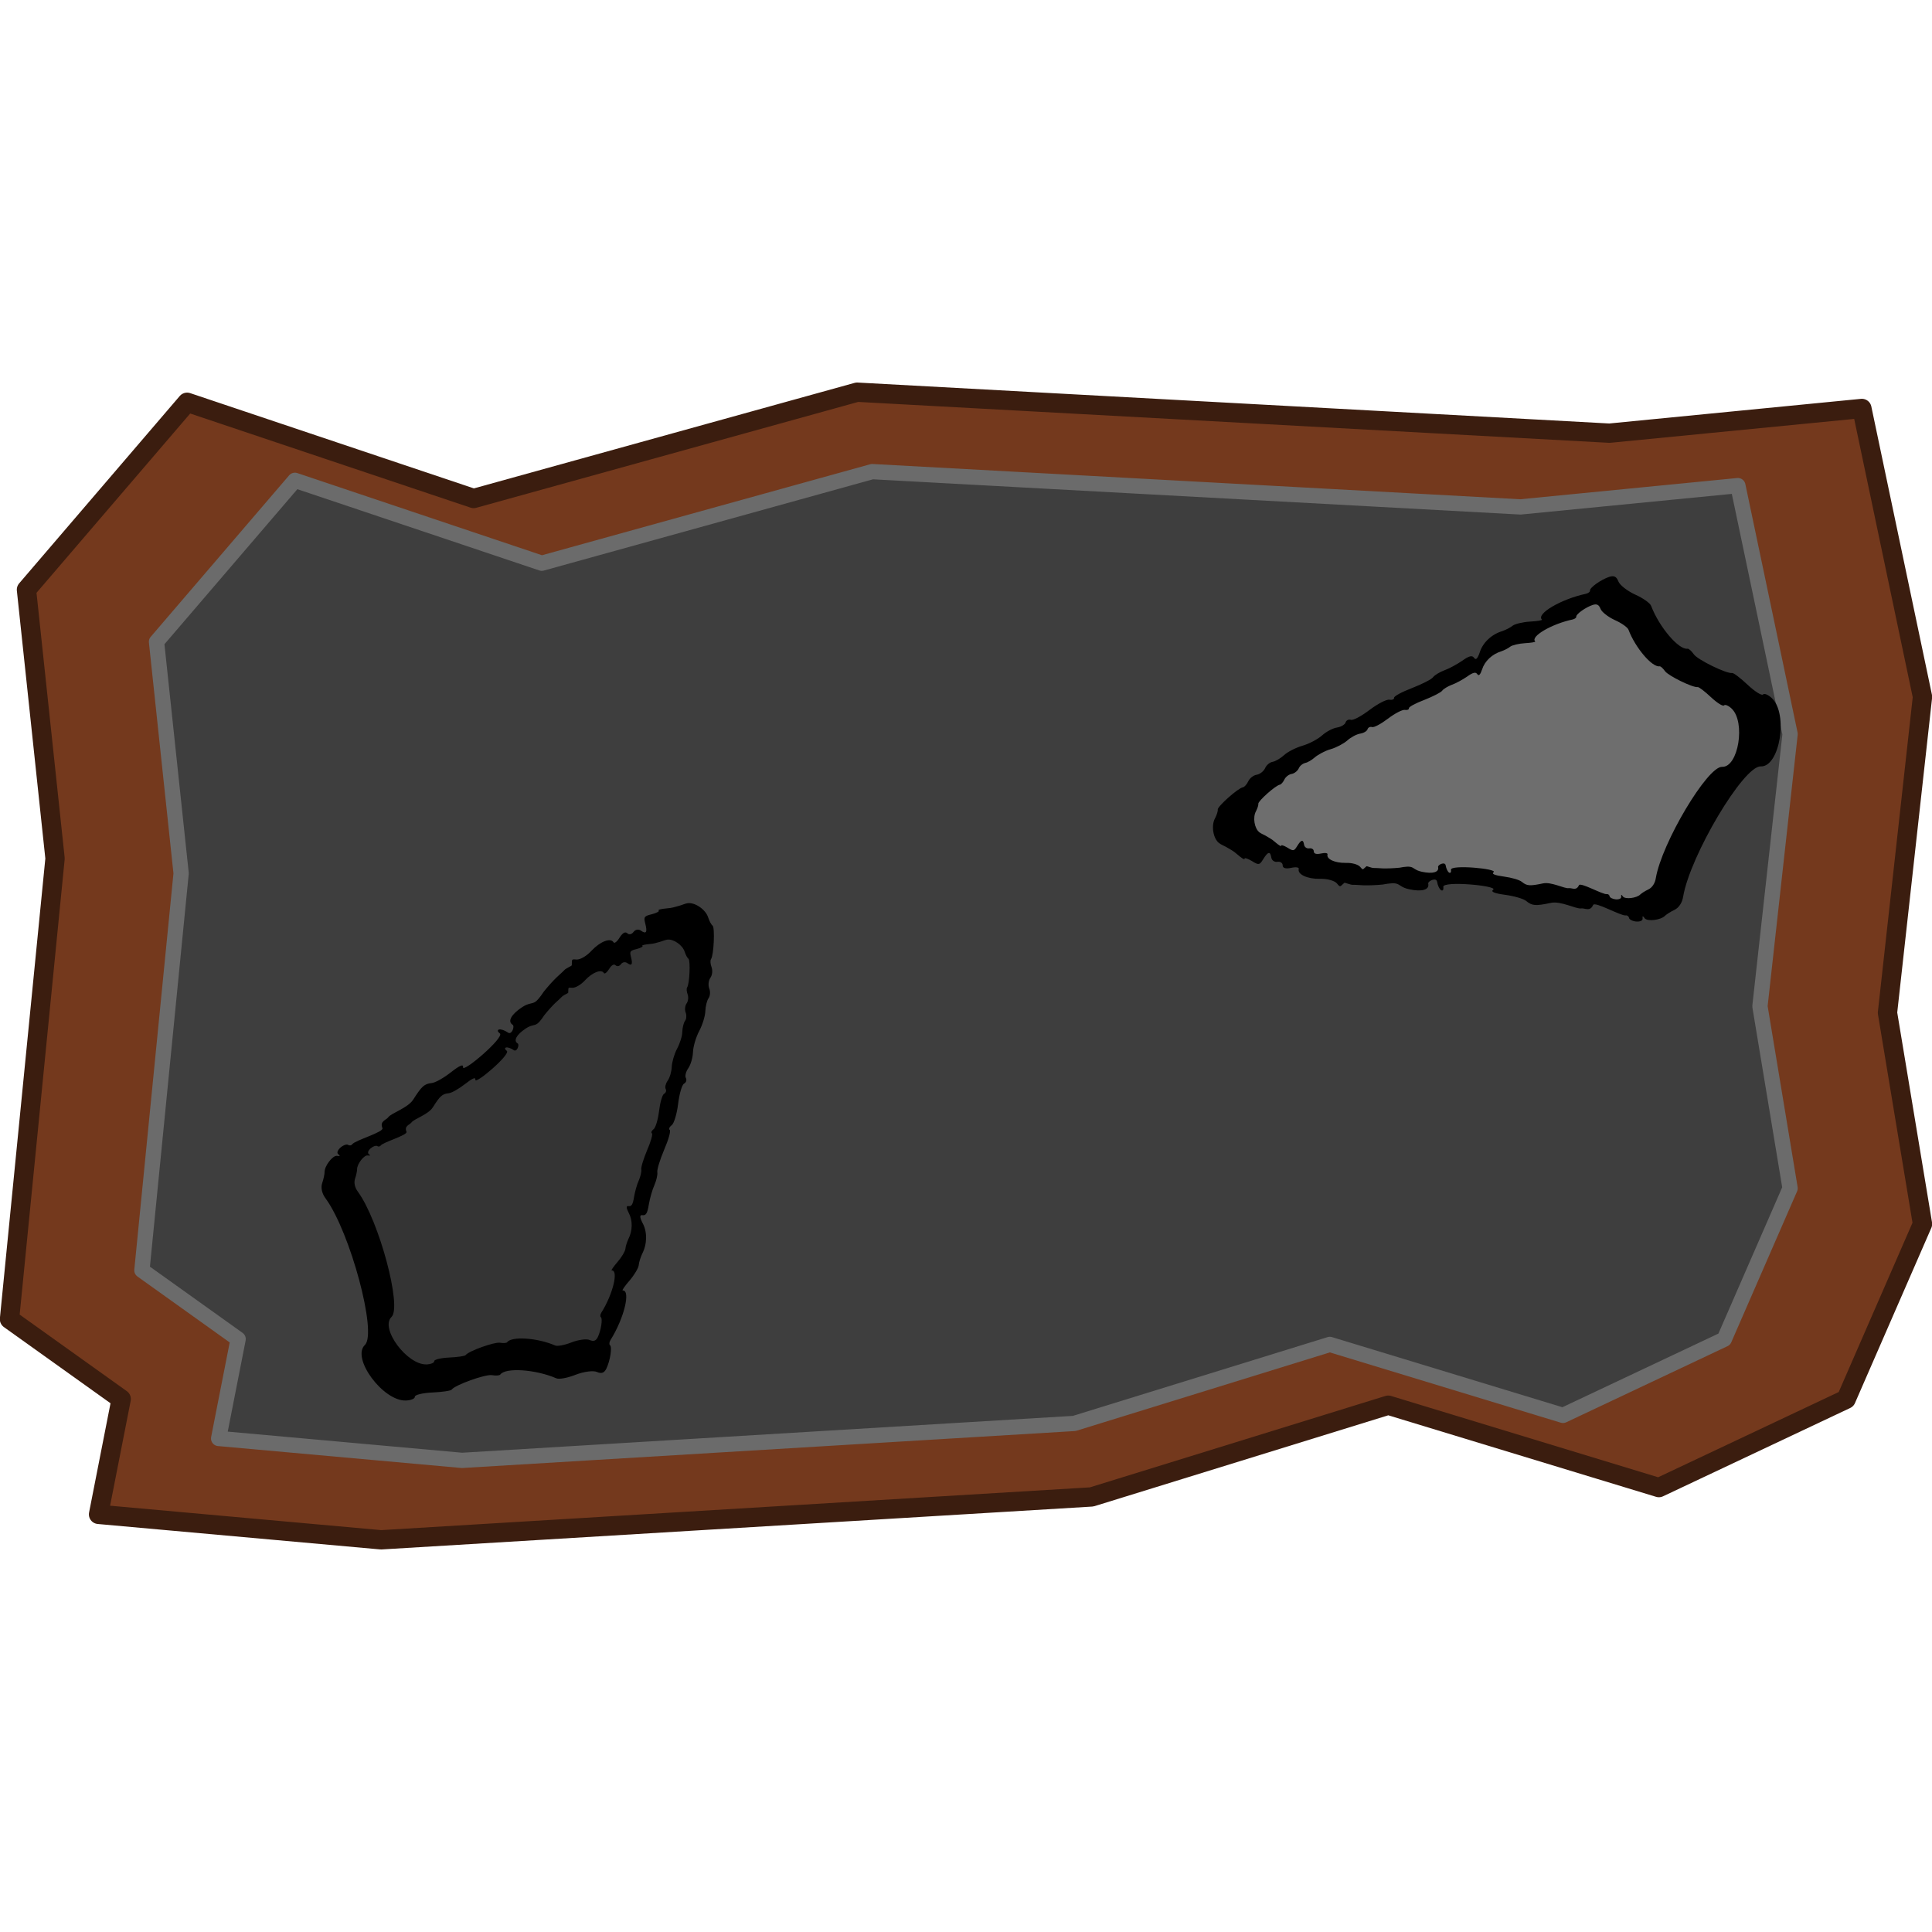
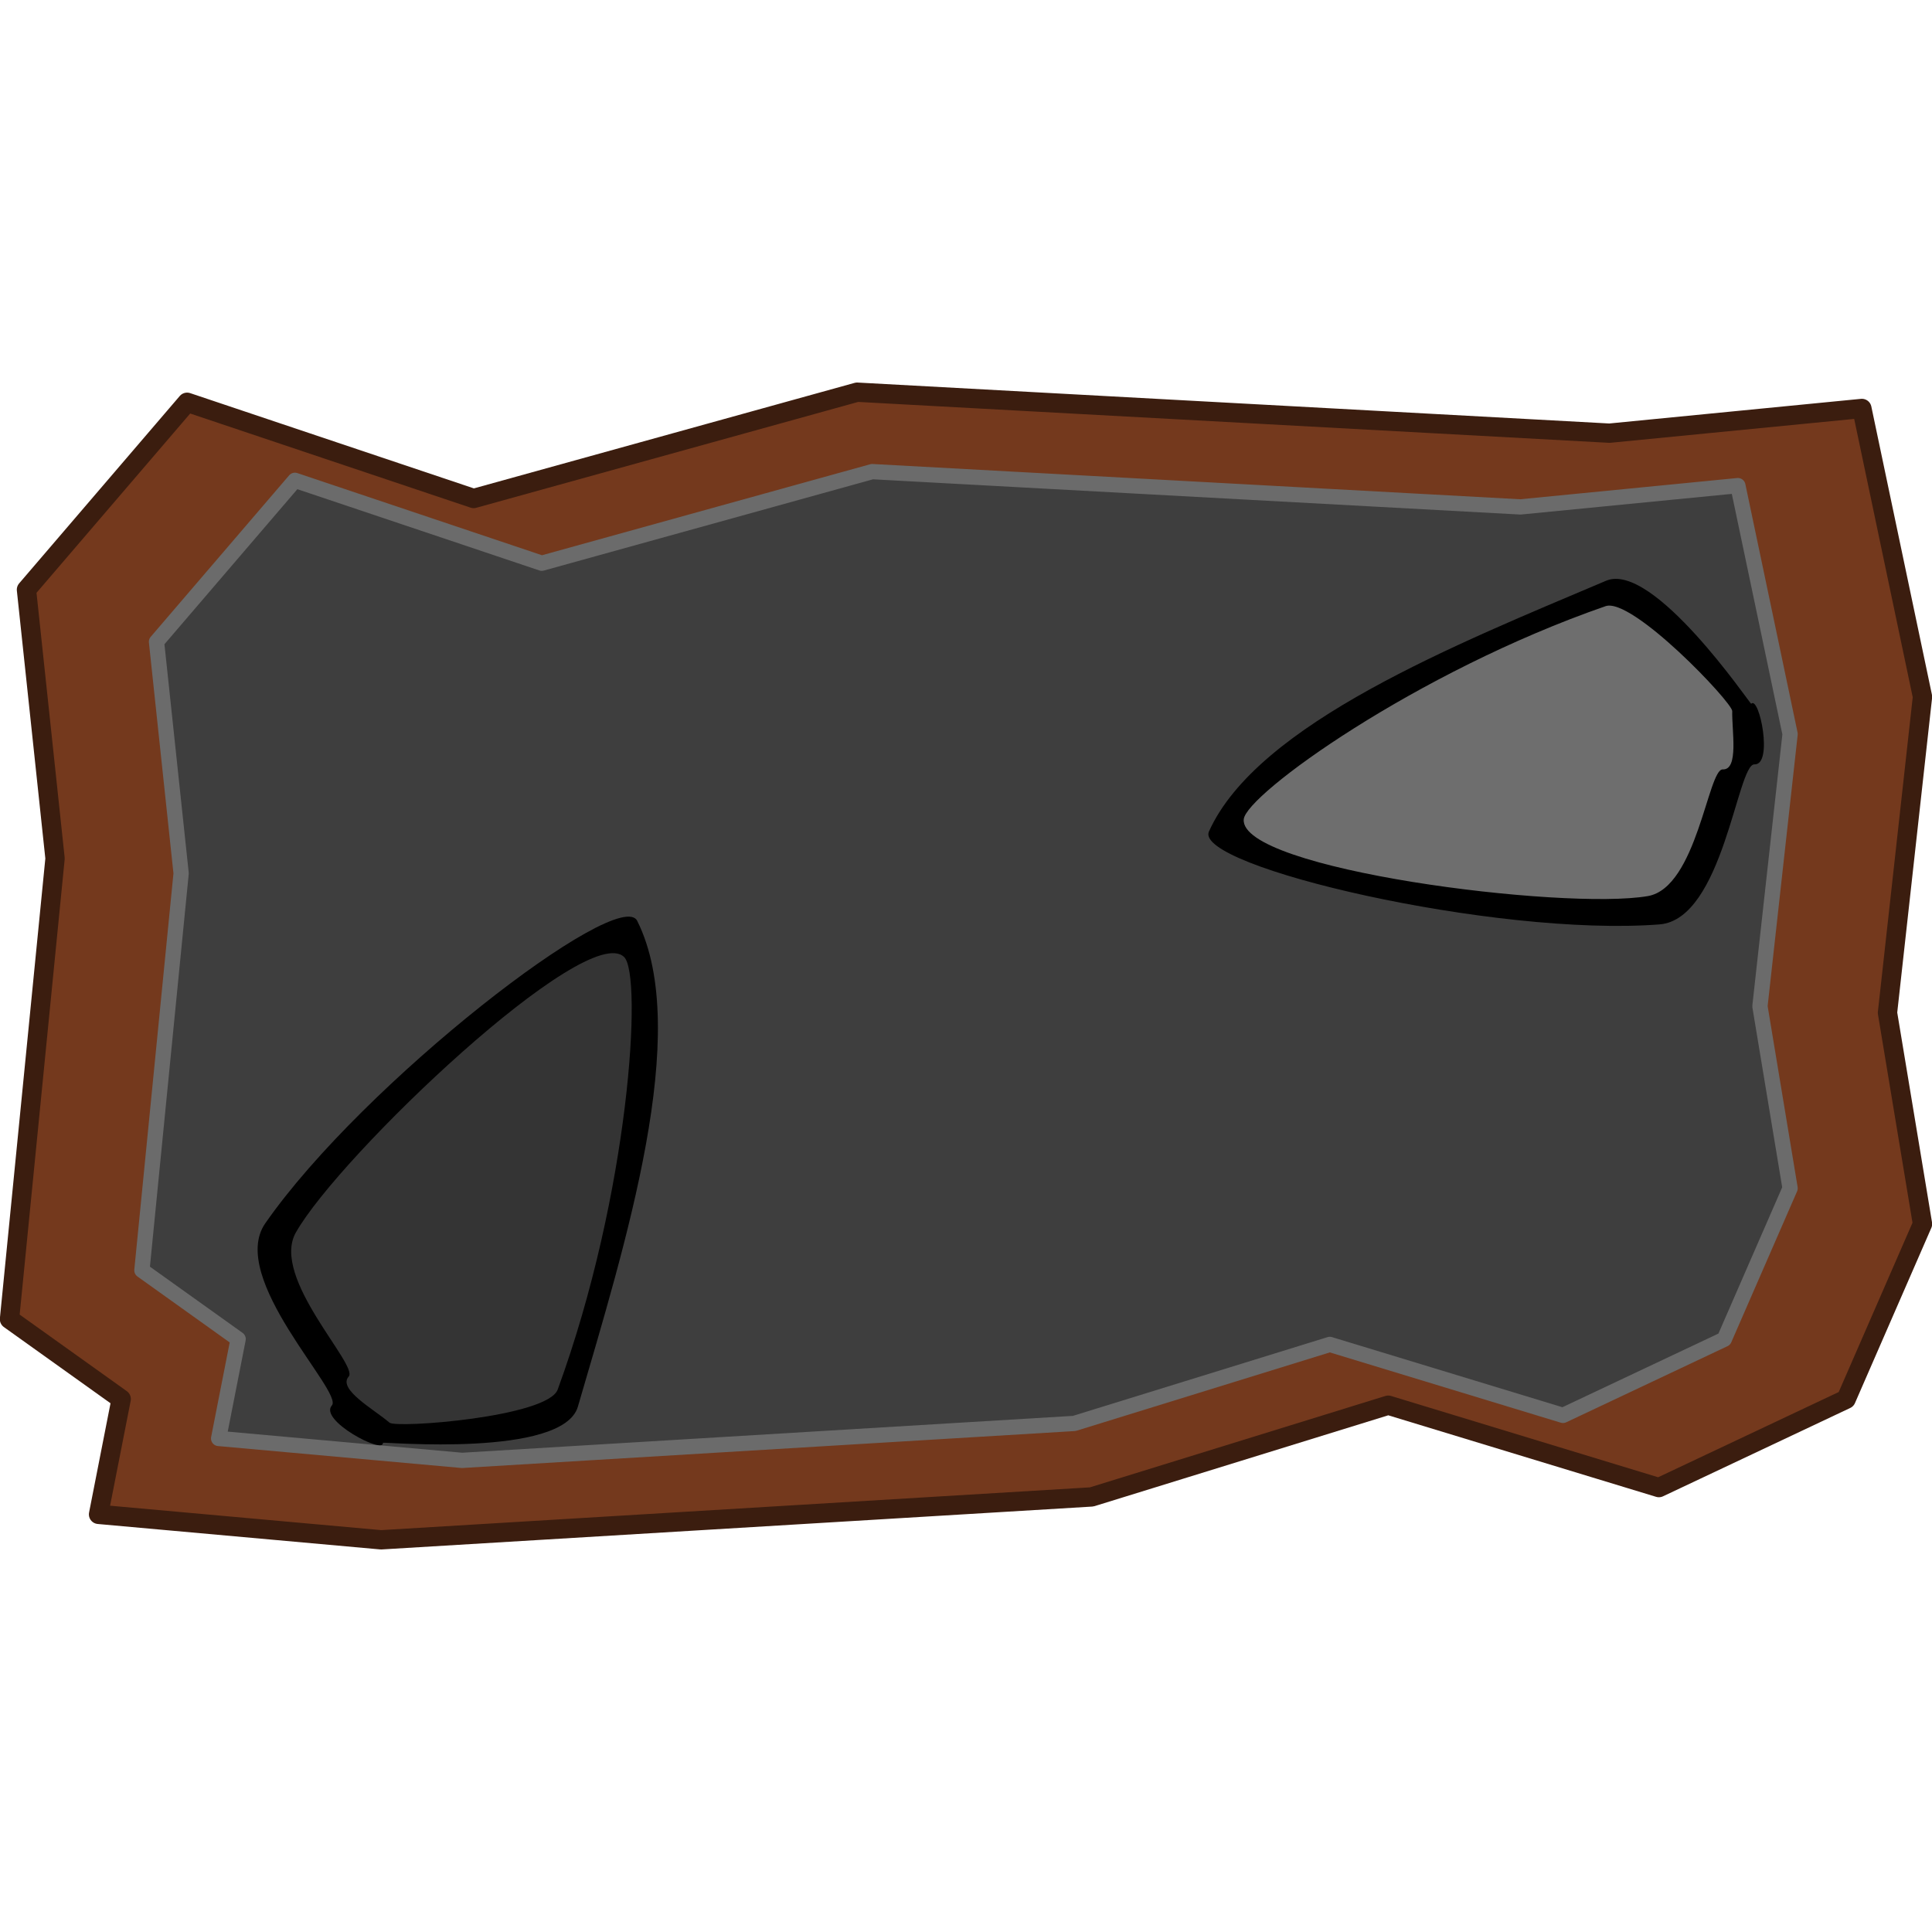
<svg xmlns="http://www.w3.org/2000/svg" width="100px" height="100px" viewBox="0 0 100 100" version="1.1" xml:space="preserve" style="fill-rule:evenodd;clip-rule:evenodd;stroke-linejoin:round;stroke-miterlimit:1.414;">
  <g>
    <path d="M99.508,36.065l-3.138,-14.923l-13.064,1.279l-38.941,-2.121l-19.85,5.502l-14.831,-4.98l-8.314,9.7l1.479,13.913l-2.357,23.847l5.781,4.131l-1.172,5.97l14.624,1.317l36.778,-2.219l15.353,-4.748l14.008,4.264l9.69,-4.573l3.954,-9.071l-1.812,-10.932l1.812,-16.356Z" style="fill:#74391d;stroke:#3b1d0f;stroke-width:1px;" />
    <path d="M92.655,37.994l-2.703,-12.858l-11.256,1.102l-33.551,-1.827l-17.103,4.741l-12.777,-4.291l-7.164,8.357l1.274,11.987l-2.03,20.546l4.981,3.56l-1.01,5.143l12.599,1.135l31.688,-1.912l13.228,-4.09l12.069,3.673l8.348,-3.94l3.407,-7.815l-1.561,-9.419l1.561,-14.092Z" style="fill:#3e3e3e;stroke:#6b6b6b;stroke-width:0.79px;" />
    <g>
-       <path d="M64.279,41.407l10.848,-6.393l0.835,-0.292l1.146,-0.973l1.518,-0.805l0.442,-0.392l0.554,-0.053l0.62,-0.267l0.51,-0.26c0,0 0.596,-0.099 0.59,-0.099c-0.007,0.002 1.975,-1.4 1.975,-1.4l0.959,0.437c0,0 0.309,0.355 0.301,0.355c-0.006,0.001 0.684,0.338 0.684,0.338l1.189,1.601c0,0 1.1,1.018 1.093,1.019c-0.006,0 3.883,2.447 3.883,2.447l0.371,2.102l-0.683,0.589l-0.69,0.546l-1.234,1.418c0,0 -1.685,3.412 -1.685,3.402c-0.002,-0.008 -0.837,2.063 -0.837,2.063l-1.443,0.574l-2.982,-0.922l-2.995,-0.151l-1.708,-0.87l-2.189,-0.054l-0.661,0.191l-0.737,-0.28l-0.501,0.559l-7.95,-1.91l-2.145,-0.7l0.005,-0.9c0,0 0.91,-0.894 0.917,-0.92l0,0Z" style="fill:#6e6e6e;fill-rule:nonzero;" />
-       <path d="M83.302,29.855c-0.425,0.138 -1.027,0.564 -1.003,0.712c0.009,0.062 -0.09,0.14 -0.218,0.169c-1.276,0.271 -2.584,1.04 -2.271,1.334c0.034,0.039 -0.246,0.083 -0.619,0.104c-0.374,0.022 -0.777,0.121 -0.895,0.211c-0.117,0.1 -0.363,0.219 -0.541,0.282c-0.554,0.167 -1.008,0.598 -1.164,1.099c-0.11,0.322 -0.199,0.417 -0.29,0.287c-0.1,-0.146 -0.255,-0.113 -0.625,0.152c-0.27,0.185 -0.688,0.412 -0.926,0.494c-0.237,0.09 -0.498,0.248 -0.572,0.35c-0.074,0.11 -0.564,0.357 -1.09,0.564c-0.526,0.199 -0.944,0.426 -0.931,0.505c0.012,0.078 -0.099,0.123 -0.243,0.1c-0.144,-0.031 -0.608,0.212 -1.026,0.528c-0.416,0.316 -0.853,0.555 -0.971,0.511c-0.117,-0.035 -0.24,0.029 -0.271,0.141c-0.032,0.104 -0.229,0.224 -0.44,0.258c-0.211,0.032 -0.559,0.212 -0.773,0.407c-0.219,0.196 -0.676,0.438 -1.017,0.535c-0.341,0.099 -0.773,0.319 -0.955,0.49c-0.183,0.165 -0.444,0.321 -0.594,0.345c-0.143,0.022 -0.316,0.166 -0.387,0.33c-0.072,0.155 -0.264,0.31 -0.435,0.338c-0.17,0.025 -0.361,0.182 -0.434,0.336c-0.073,0.155 -0.196,0.301 -0.279,0.313c-0.251,0.04 -1.327,0.998 -1.301,1.155c0.012,0.079 -0.053,0.278 -0.139,0.445c-0.211,0.374 -0.103,1.049 0.207,1.289c0.105,0.083 0.282,0.146 0.42,0.23c0.171,0.103 0.327,0.179 0.502,0.337c0.227,0.199 0.407,0.314 0.396,0.245c-0.011,-0.071 0.158,-0.016 0.374,0.112c0.357,0.223 0.404,0.215 0.587,-0.083c0.25,-0.407 0.37,-0.435 0.425,-0.093c0.024,0.15 0.165,0.244 0.315,0.221c0.15,-0.023 0.274,0.057 0.273,0.182c0.002,0.144 0.15,0.193 0.441,0.13c0.241,-0.055 0.414,-0.028 0.392,0.056c-0.08,0.282 0.447,0.524 1.094,0.513c0.376,-0.013 0.748,0.091 0.876,0.232c0.199,0.239 0.154,0.167 0.389,-0.025c0.03,-0.025 0.323,0.115 0.461,0.102c0.098,-0.006 0.296,0.015 0.528,0.025c0.232,0.009 0.665,-0.005 1.015,-0.042c0,0 0.426,-0.09 0.641,-0.055c0.246,0.042 0.274,0.21 0.716,0.303c0.658,0.141 1.051,0.026 0.98,-0.288c-0.029,-0.138 0.42,-0.344 0.458,-0.107c0.032,0.202 0.126,0.394 0.211,0.444c0.084,0.05 0.135,-0.029 0.112,-0.17c-0.053,-0.333 2.881,-0.061 2.579,0.147c-0.137,0.103 0.072,0.187 0.629,0.262c0.463,0.063 0.954,0.203 1.092,0.325c0.298,0.242 0.468,0.26 1.278,0.089c0.507,-0.105 1.303,0.328 1.555,0.289c0.191,-0.03 0.463,0.188 0.621,-0.178c0.085,-0.202 1.44,0.577 1.685,0.539c0.082,-0.013 0.161,0.047 0.175,0.134c0.013,0.079 0.188,0.169 0.379,0.184c0.204,0.013 0.341,-0.053 0.322,-0.167c-0.014,-0.133 0.013,-0.137 0.104,-0.007c0.135,0.186 0.84,0.103 1.061,-0.129c0.067,-0.064 0.282,-0.206 0.483,-0.3c0.227,-0.107 0.402,-0.368 0.45,-0.681c0.363,-2.133 3.128,-6.779 4.014,-6.746c0.991,0.043 1.441,-2.724 0.578,-3.534c-0.188,-0.177 -0.391,-0.263 -0.456,-0.189c-0.065,0.072 -0.422,-0.15 -0.792,-0.498c-0.369,-0.347 -0.728,-0.624 -0.803,-0.612c-0.294,0.045 -1.786,-0.685 -1.986,-0.968c-0.117,-0.171 -0.264,-0.301 -0.325,-0.291c-0.457,0.071 -1.473,-1.129 -1.885,-2.215c-0.051,-0.146 -0.429,-0.411 -0.834,-0.59c-0.408,-0.188 -0.799,-0.497 -0.865,-0.684c-0.095,-0.246 -0.223,-0.307 -0.462,-0.233l0,0Zm-0.857,1.455c-0.364,0.116 -0.877,0.481 -0.857,0.608c0.008,0.053 -0.076,0.12 -0.186,0.145c-1.089,0.23 -2.207,0.887 -1.94,1.138c0.029,0.033 -0.209,0.071 -0.528,0.09c-0.319,0.019 -0.664,0.102 -0.765,0.18c-0.099,0.085 -0.31,0.186 -0.462,0.241c-0.472,0.142 -0.861,0.51 -0.994,0.937c-0.093,0.276 -0.17,0.357 -0.247,0.246c-0.086,-0.125 -0.218,-0.097 -0.535,0.129c-0.231,0.159 -0.587,0.352 -0.79,0.422c-0.203,0.078 -0.426,0.213 -0.489,0.299c-0.063,0.094 -0.482,0.305 -0.931,0.483c-0.45,0.169 -0.807,0.363 -0.796,0.431c0.011,0.067 -0.083,0.105 -0.206,0.086c-0.123,-0.027 -0.52,0.18 -0.876,0.451c-0.356,0.27 -0.729,0.473 -0.83,0.436c-0.101,-0.03 -0.205,0.024 -0.232,0.12c-0.028,0.089 -0.195,0.192 -0.376,0.22c-0.181,0.028 -0.477,0.182 -0.66,0.348c-0.187,0.167 -0.578,0.374 -0.868,0.458c-0.292,0.083 -0.66,0.271 -0.816,0.418c-0.157,0.14 -0.38,0.274 -0.508,0.294c-0.122,0.019 -0.269,0.141 -0.33,0.282c-0.062,0.132 -0.226,0.265 -0.372,0.288c-0.145,0.023 -0.309,0.156 -0.371,0.288c-0.062,0.132 -0.168,0.256 -0.237,0.268c-0.216,0.033 -1.134,0.851 -1.112,0.987c0.011,0.067 -0.045,0.237 -0.118,0.379c-0.181,0.32 -0.089,0.897 0.177,1.101c0.089,0.07 0.24,0.124 0.357,0.196c0.146,0.089 0.28,0.153 0.43,0.288c0.194,0.169 0.347,0.268 0.338,0.209c-0.01,-0.06 0.134,-0.014 0.319,0.096c0.305,0.19 0.345,0.184 0.502,-0.07c0.212,-0.348 0.316,-0.371 0.363,-0.08c0.02,0.127 0.14,0.209 0.269,0.189c0.127,-0.02 0.234,0.047 0.233,0.155c0.002,0.123 0.128,0.165 0.376,0.111c0.207,-0.047 0.354,-0.024 0.335,0.047c-0.069,0.242 0.382,0.448 0.935,0.439c0.32,-0.012 0.639,0.077 0.748,0.198c0.17,0.205 0.131,0.143 0.332,-0.022c0.026,-0.021 0.276,0.099 0.394,0.088c0.083,-0.005 0.253,0.013 0.451,0.021c0.197,0.007 0.569,-0.004 0.868,-0.036c0,0 0.362,-0.077 0.547,-0.046c0.21,0.034 0.234,0.178 0.611,0.257c0.562,0.121 0.899,0.023 0.837,-0.244c-0.025,-0.119 0.358,-0.294 0.391,-0.092c0.028,0.173 0.108,0.336 0.18,0.379c0.072,0.042 0.116,-0.025 0.096,-0.145c-0.046,-0.285 2.461,-0.053 2.203,0.126c-0.117,0.087 0.062,0.159 0.537,0.224c0.396,0.053 0.815,0.172 0.933,0.277c0.254,0.206 0.399,0.222 1.092,0.076c0.432,-0.091 1.112,0.28 1.327,0.247c0.164,-0.026 0.396,0.16 0.531,-0.152c0.074,-0.172 1.229,0.492 1.439,0.46c0.071,-0.011 0.137,0.04 0.15,0.115c0.011,0.067 0.16,0.143 0.323,0.157c0.175,0.011 0.292,-0.046 0.276,-0.143c-0.013,-0.113 0.011,-0.117 0.088,-0.006c0.115,0.159 0.718,0.088 0.907,-0.11c0.057,-0.055 0.241,-0.176 0.412,-0.256c0.194,-0.092 0.343,-0.315 0.384,-0.582c0.309,-1.822 2.673,-5.791 3.429,-5.762c0.847,0.036 1.231,-2.326 0.494,-3.018c-0.162,-0.152 -0.335,-0.225 -0.39,-0.163c-0.056,0.063 -0.361,-0.128 -0.677,-0.424c-0.315,-0.296 -0.622,-0.533 -0.685,-0.523c-0.251,0.039 -1.526,-0.585 -1.696,-0.827c-0.101,-0.146 -0.226,-0.257 -0.278,-0.249c-0.39,0.061 -1.259,-0.964 -1.61,-1.892c-0.043,-0.124 -0.366,-0.35 -0.712,-0.503c-0.349,-0.161 -0.683,-0.424 -0.738,-0.585c-0.083,-0.21 -0.192,-0.262 -0.396,-0.198l0,0Z" />
+       <path d="M32.838,48.25c0.369,9.187 -0.949,17.534 -3.489,24.623c-0.17,0.609 -9.201,2.237 -9.016,1.583c0.001,-0.007 -2.478,-2.041 -2.478,-2.041l-3.781,-7.774c4.727,-7.11 10.917,-12.643 18.764,-16.391Z" style="fill:#343434;fill-rule:nonzero;" />
+       <path d="M29.911,72.809c2.437,-8.362 5.929,-19.432 3.071,-25.145c-0.923,-1.844 -14.173,8.355 -19.251,15.654c-1.967,2.828 4.058,8.733 3.447,9.426c-0.687,0.772 2.722,2.561 2.641,1.933c-0.007,-0.054 9.318,0.787 10.092,-1.868Zm-1.044,-0.888c3.723,-10.179 4.398,-21.446 3.438,-22.385c-1.945,-1.902 -14.743,10.268 -16.995,14.265c-1.315,2.334 3.261,6.856 2.739,7.447c-0.587,0.66 1.312,1.702 2.111,2.388c0.353,0.303 8.185,-0.287 8.707,-1.715Z" />
    </g>
    <g>
-       <path d="M36.367,49.151l-2.981,12.234l-0.373,0.802l-0.102,1.5l-0.481,1.649l-0.027,0.591l-0.349,0.434l-0.241,0.631l-0.169,0.546c0,0 -0.345,0.497 -0.341,0.492c0.004,-0.006 -0.373,2.392 -0.373,2.392l-0.982,0.383c0,0 -0.47,-0.026 -0.465,-0.032c0.004,-0.005 -0.718,0.255 -0.718,0.255l-1.977,-0.264c0,0 -1.497,0.078 -1.493,0.073c0.004,-0.005 -4.461,1.077 -4.461,1.077l-1.766,-1.2l0.055,-0.901l0.089,-0.875l-0.156,-1.873c0,0 -1.271,-3.586 -1.263,-3.581c0.007,0.005 -0.895,-2.037 -0.895,-2.037l0.594,-1.435l2.741,-1.495l2.196,-2.041l1.815,-0.618l1.565,-1.531l0.323,-0.607l0.715,-0.333l-0.051,-0.749l6.912,-4.367l1.998,-1.049l0.642,0.631c0,0 0.006,1.275 0.019,1.298l0,0Z" style="fill:#343434;fill-rule:nonzero;" />
-       <path d="M31.384,70.842c0.197,-0.401 0.311,-1.129 0.188,-1.215c-0.05,-0.037 -0.038,-0.162 0.031,-0.274c0.696,-1.104 1.056,-2.577 0.628,-2.558c-0.051,-0.003 0.112,-0.234 0.356,-0.516c0.245,-0.284 0.456,-0.642 0.473,-0.789c0.01,-0.153 0.097,-0.413 0.175,-0.585c0.267,-0.513 0.275,-1.139 0.025,-1.6c-0.155,-0.303 -0.16,-0.434 -0.004,-0.408c0.174,0.03 0.259,-0.104 0.327,-0.554c0.056,-0.323 0.184,-0.78 0.292,-1.008c0.1,-0.233 0.168,-0.53 0.148,-0.655c-0.028,-0.129 0.137,-0.653 0.355,-1.174c0.224,-0.516 0.353,-0.973 0.288,-1.019c-0.065,-0.046 -0.019,-0.157 0.097,-0.245c0.122,-0.081 0.272,-0.583 0.336,-1.103c0.064,-0.519 0.198,-0.998 0.312,-1.053c0.107,-0.059 0.147,-0.191 0.088,-0.292c-0.052,-0.096 -0.002,-0.32 0.122,-0.495c0.124,-0.174 0.238,-0.549 0.247,-0.838c0.012,-0.294 0.158,-0.79 0.326,-1.102c0.166,-0.313 0.309,-0.776 0.314,-1.026c0.01,-0.246 0.08,-0.542 0.167,-0.666c0.084,-0.119 0.101,-0.343 0.033,-0.508c-0.06,-0.16 -0.038,-0.406 0.061,-0.547c0.101,-0.14 0.122,-0.386 0.063,-0.546c-0.061,-0.161 -0.08,-0.35 -0.031,-0.418c0.147,-0.208 0.21,-1.647 0.08,-1.739c-0.066,-0.046 -0.162,-0.231 -0.222,-0.409c-0.121,-0.413 -0.681,-0.806 -1.069,-0.75c-0.132,0.017 -0.301,0.1 -0.457,0.14c-0.193,0.051 -0.356,0.11 -0.592,0.125c-0.301,0.025 -0.509,0.073 -0.451,0.113c0.058,0.041 -0.099,0.125 -0.342,0.19c-0.409,0.1 -0.436,0.14 -0.35,0.479c0.118,0.462 0.054,0.568 -0.229,0.369c-0.124,-0.087 -0.29,-0.052 -0.379,0.072c-0.087,0.123 -0.231,0.157 -0.32,0.068c-0.105,-0.098 -0.243,-0.026 -0.401,0.226c-0.129,0.211 -0.268,0.316 -0.313,0.242c-0.146,-0.254 -0.687,-0.045 -1.131,0.427c-0.252,0.278 -0.587,0.472 -0.777,0.465c-0.31,-0.023 -0.227,-0.006 -0.253,0.297c-0.003,0.039 -0.308,0.151 -0.395,0.26c-0.064,0.073 -0.217,0.201 -0.385,0.361c-0.169,0.159 -0.461,0.48 -0.679,0.756c0,0 -0.232,0.368 -0.407,0.498c-0.201,0.147 -0.342,0.051 -0.717,0.302c-0.559,0.373 -0.751,0.735 -0.477,0.903c0.12,0.076 -0.046,0.541 -0.242,0.403c-0.167,-0.118 -0.37,-0.185 -0.465,-0.158c-0.095,0.025 -0.073,0.117 0.043,0.198c0.277,0.195 -1.965,2.109 -1.904,1.747c0.022,-0.17 -0.184,-0.08 -0.626,0.267c-0.368,0.289 -0.811,0.543 -0.994,0.557c-0.381,0.045 -0.513,0.154 -0.956,0.854c-0.277,0.436 -1.143,0.705 -1.291,0.913c-0.111,0.158 -0.457,0.2 -0.305,0.569c0.085,0.202 -1.418,0.63 -1.561,0.832c-0.048,0.068 -0.146,0.083 -0.219,0.032c-0.065,-0.046 -0.252,0.017 -0.395,0.143c-0.152,0.138 -0.2,0.282 -0.106,0.348c0.106,0.082 0.089,0.104 -0.067,0.079c-0.227,-0.033 -0.659,0.531 -0.648,0.851c0,0.092 -0.048,0.345 -0.121,0.555c-0.082,0.237 -0.017,0.544 0.175,0.797c1.276,1.748 2.678,6.97 2.036,7.582c-0.722,0.68 0.948,2.932 2.13,2.878c0.258,-0.012 0.461,-0.097 0.454,-0.195c-0.007,-0.097 0.402,-0.198 0.909,-0.22c0.506,-0.023 0.955,-0.088 0.998,-0.15c0.173,-0.241 1.737,-0.802 2.079,-0.747c0.204,0.035 0.4,0.019 0.435,-0.031c0.268,-0.377 1.836,-0.268 2.902,0.194c0.14,0.065 0.594,-0.022 1.005,-0.187c0.419,-0.161 0.913,-0.226 1.093,-0.142c0.243,0.103 0.376,0.053 0.49,-0.17l0,0Zm-0.445,-1.628c0.169,-0.342 0.266,-0.965 0.161,-1.039c-0.044,-0.031 -0.033,-0.137 0.026,-0.234c0.594,-0.941 0.903,-2.201 0.537,-2.184c-0.044,-0.002 0.094,-0.199 0.303,-0.442c0.21,-0.241 0.39,-0.546 0.404,-0.673c0.009,-0.131 0.084,-0.352 0.15,-0.499c0.227,-0.438 0.235,-0.973 0.022,-1.367c-0.133,-0.258 -0.138,-0.37 -0.005,-0.348c0.15,0.026 0.222,-0.089 0.281,-0.473c0.047,-0.277 0.157,-0.667 0.248,-0.861c0.086,-0.2 0.145,-0.454 0.127,-0.559c-0.024,-0.111 0.117,-0.558 0.303,-1.004c0.192,-0.44 0.302,-0.831 0.246,-0.871c-0.056,-0.039 -0.017,-0.133 0.082,-0.208c0.106,-0.069 0.234,-0.498 0.288,-0.942c0.054,-0.444 0.169,-0.853 0.266,-0.899c0.092,-0.052 0.126,-0.164 0.076,-0.25c-0.045,-0.082 -0.002,-0.274 0.104,-0.423c0.106,-0.149 0.203,-0.469 0.211,-0.716c0.011,-0.251 0.135,-0.675 0.277,-0.942c0.144,-0.267 0.266,-0.662 0.269,-0.876c0.009,-0.21 0.069,-0.463 0.144,-0.569c0.071,-0.1 0.086,-0.291 0.028,-0.433c-0.052,-0.137 -0.033,-0.347 0.053,-0.467c0.085,-0.12 0.103,-0.33 0.052,-0.467c-0.052,-0.137 -0.067,-0.299 -0.027,-0.357c0.127,-0.178 0.18,-1.406 0.068,-1.485c-0.056,-0.039 -0.138,-0.198 -0.189,-0.349c-0.103,-0.353 -0.581,-0.689 -0.913,-0.641c-0.112,0.015 -0.257,0.086 -0.39,0.119c-0.165,0.043 -0.305,0.094 -0.506,0.108c-0.256,0.021 -0.434,0.061 -0.385,0.096c0.05,0.035 -0.084,0.106 -0.292,0.162c-0.349,0.086 -0.372,0.119 -0.299,0.408c0.101,0.396 0.046,0.486 -0.196,0.317c-0.106,-0.075 -0.248,-0.046 -0.323,0.06c-0.074,0.105 -0.197,0.135 -0.274,0.059c-0.089,-0.084 -0.207,-0.023 -0.341,0.193c-0.111,0.181 -0.23,0.27 -0.268,0.207c-0.125,-0.218 -0.587,-0.038 -0.966,0.364c-0.215,0.238 -0.501,0.405 -0.664,0.398c-0.265,-0.021 -0.194,-0.006 -0.216,0.254c-0.003,0.033 -0.263,0.129 -0.338,0.221c-0.053,0.062 -0.185,0.172 -0.329,0.309c-0.143,0.135 -0.394,0.41 -0.579,0.646c0,0 -0.198,0.314 -0.349,0.424c-0.171,0.127 -0.291,0.044 -0.61,0.259c-0.479,0.319 -0.643,0.628 -0.409,0.771c0.102,0.064 -0.039,0.461 -0.207,0.343c-0.143,-0.1 -0.316,-0.157 -0.397,-0.135c-0.08,0.023 -0.062,0.101 0.037,0.171c0.237,0.166 -1.677,1.8 -1.626,1.491c0.019,-0.145 -0.158,-0.067 -0.535,0.229c-0.315,0.246 -0.692,0.463 -0.849,0.476c-0.325,0.037 -0.438,0.13 -0.816,0.729c-0.237,0.373 -0.977,0.602 -1.103,0.779c-0.095,0.135 -0.39,0.172 -0.261,0.487c0.072,0.173 -1.21,0.537 -1.333,0.71c-0.041,0.059 -0.124,0.071 -0.187,0.027c-0.056,-0.038 -0.214,0.015 -0.338,0.123c-0.13,0.117 -0.17,0.24 -0.09,0.297c0.09,0.07 0.076,0.089 -0.057,0.067c-0.194,-0.028 -0.564,0.453 -0.553,0.727c0,0.079 -0.042,0.295 -0.104,0.474c-0.07,0.203 -0.014,0.465 0.149,0.681c1.09,1.492 2.288,5.954 1.739,6.476c-0.616,0.582 0.809,2.504 1.82,2.458c0.221,-0.01 0.394,-0.083 0.388,-0.166c-0.006,-0.083 0.343,-0.169 0.776,-0.189c0.432,-0.02 0.816,-0.075 0.853,-0.127c0.147,-0.207 1.483,-0.686 1.775,-0.639c0.175,0.029 0.342,0.017 0.372,-0.026c0.228,-0.321 1.569,-0.23 2.479,0.166c0.119,0.055 0.506,-0.018 0.857,-0.16c0.359,-0.137 0.78,-0.194 0.934,-0.121c0.208,0.087 0.321,0.045 0.419,-0.145l0,0Z" />
+       <path d="M63.096,42.791c6.605,-5.85 13.609,-9.936 20.42,-12.351c0.556,-0.243 7.247,5.481 6.649,5.741c-0.006,0.002 -0.014,3.08 -0.014,3.08l-3.483,7.529c-8.153,0.802 -16.023,-0.441 -23.572,-3.999Z" style="fill:#6e6e6e;fill-rule:nonzero;" />
+       <path d="M83.127,30.061c-7.695,3.264 -18.042,7.387 -20.553,12.979c-0.811,1.805 14.812,5.463 23.319,4.807c3.296,-0.254 4.028,-8.316 4.914,-8.283c0.991,0.043 0.251,-3.577 -0.166,-3.136c-0.036,0.038 -5.071,-7.403 -7.514,-6.367Zm-0.026,1.315c-9.826,3.41 -18.61,9.747 -18.725,11.031c-0.233,2.599 16.58,4.726 20.918,3.974c2.533,-0.439 3.116,-6.585 3.872,-6.556c0.847,0.036 0.469,-2.008 0.494,-3.019c0.011,-0.445 -5.181,-5.908 -6.559,-5.43Z" />
    </g>
  </g>
</svg>
